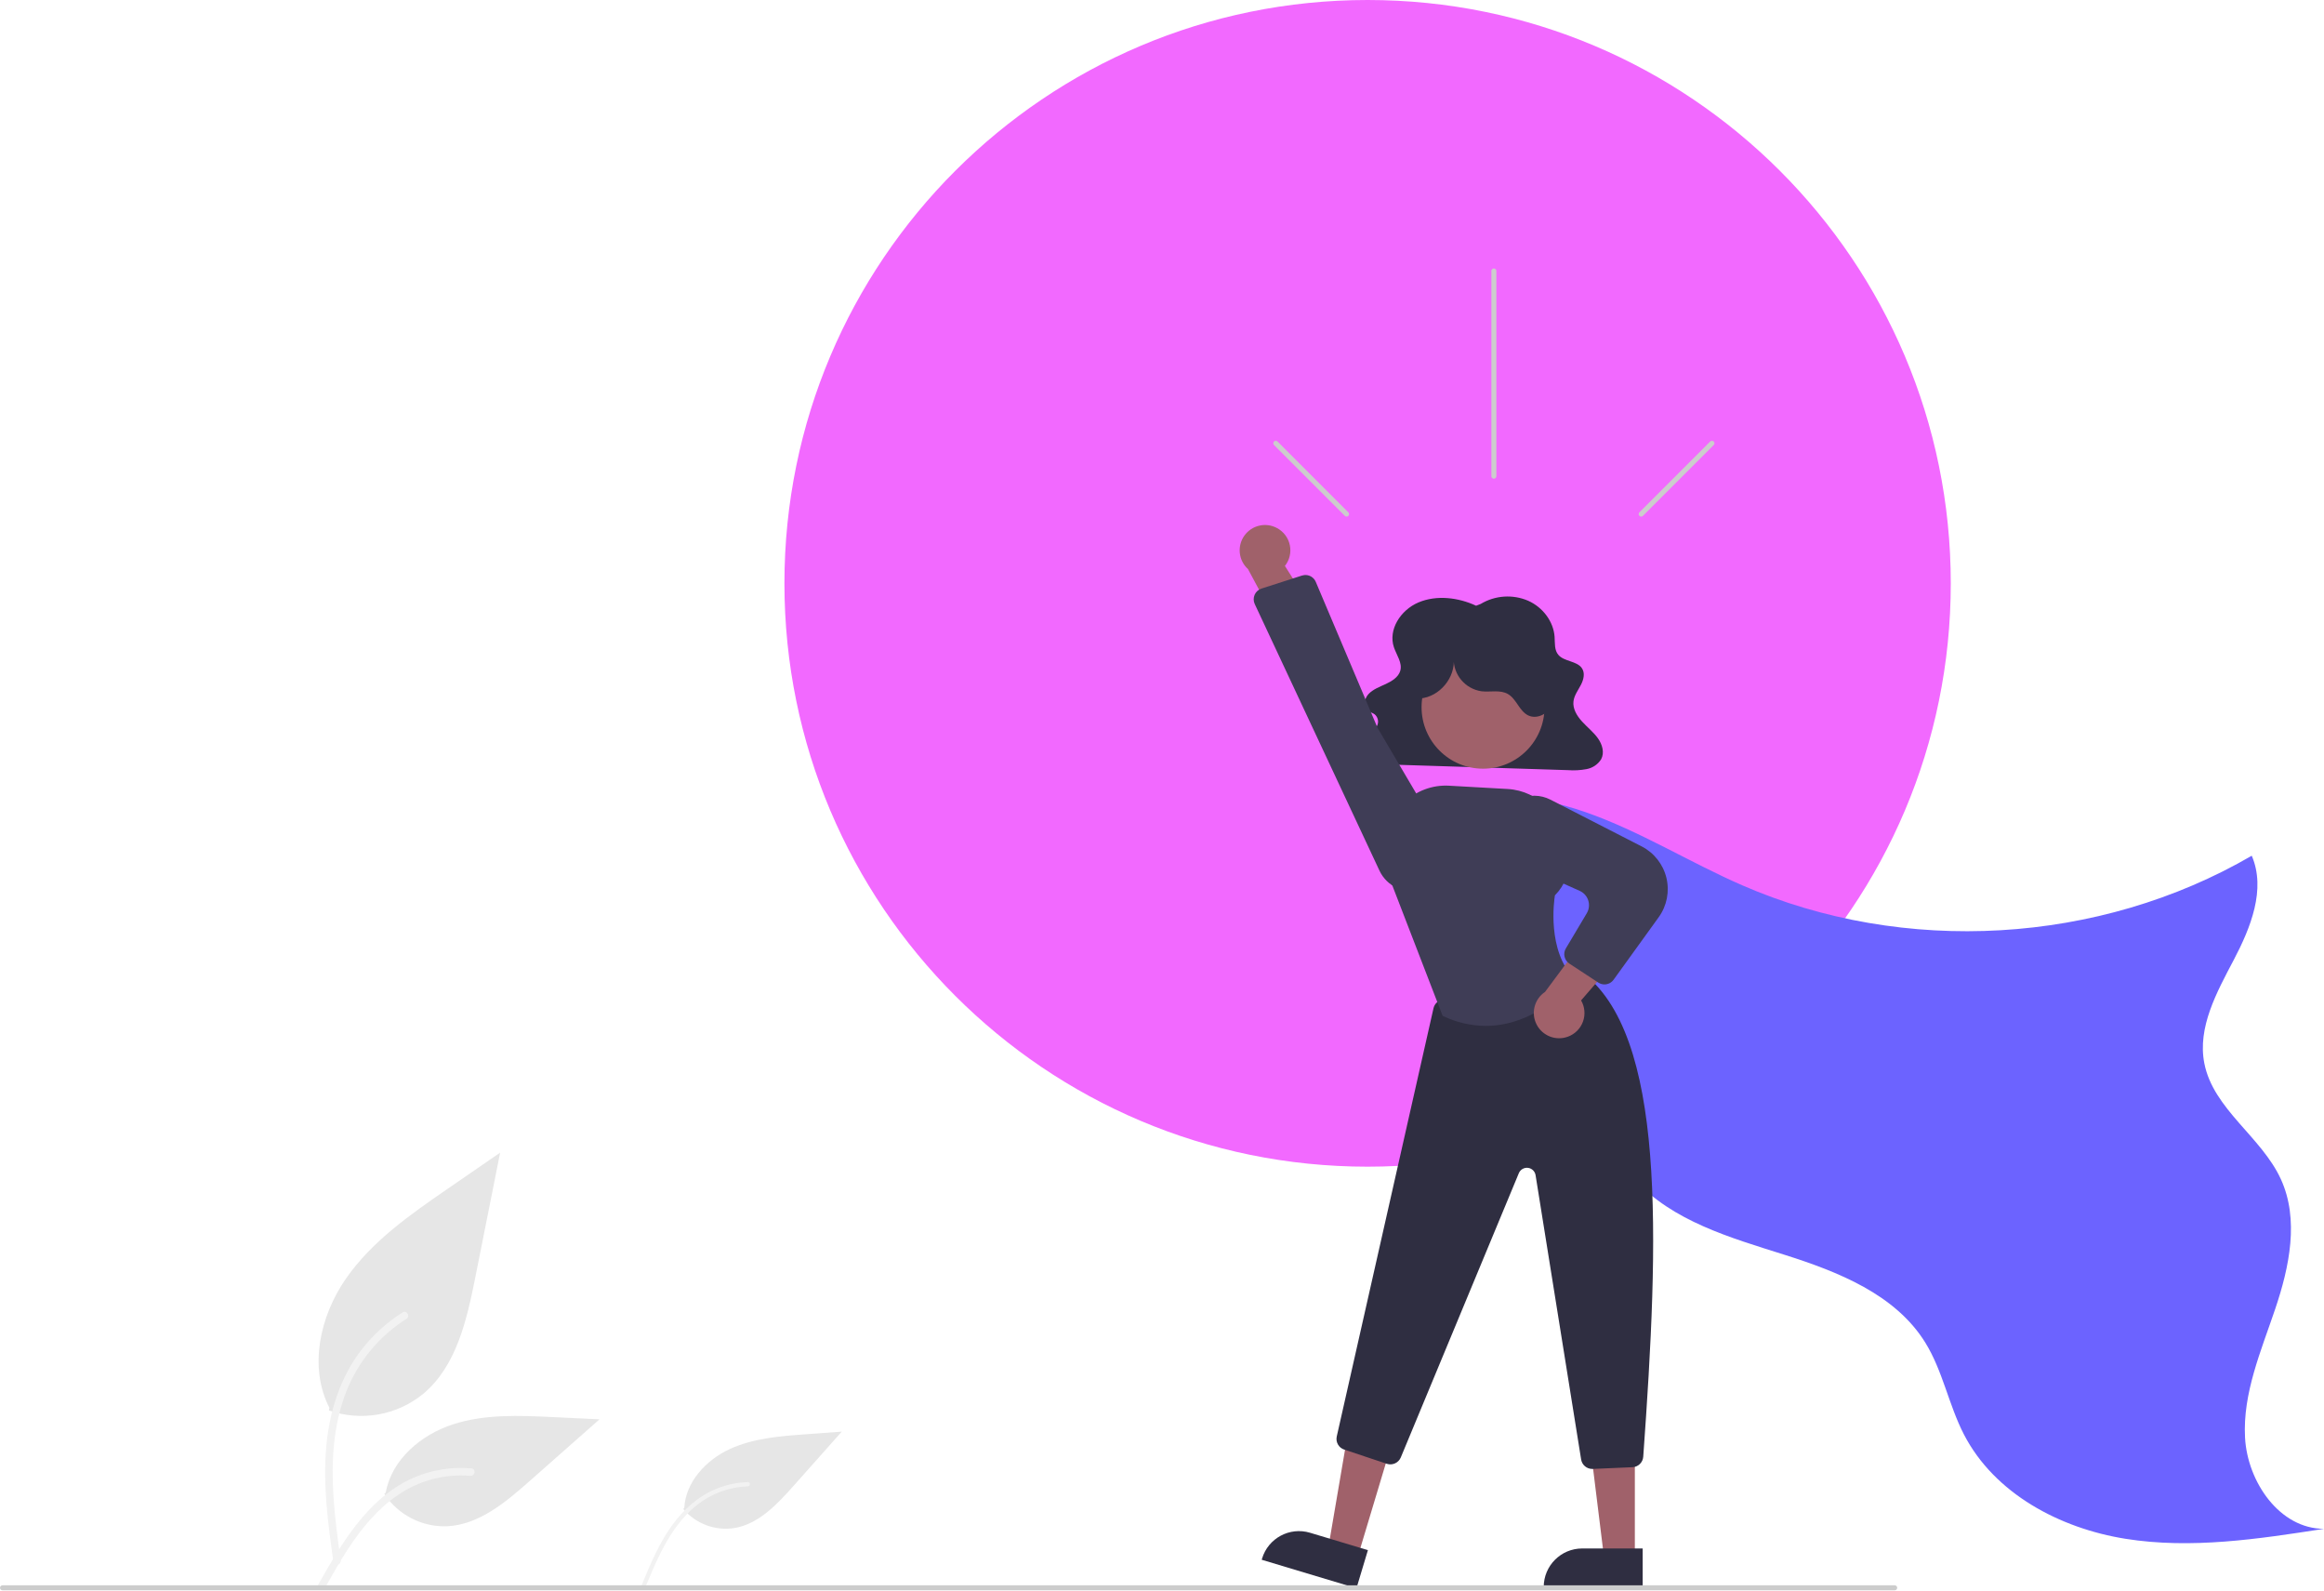
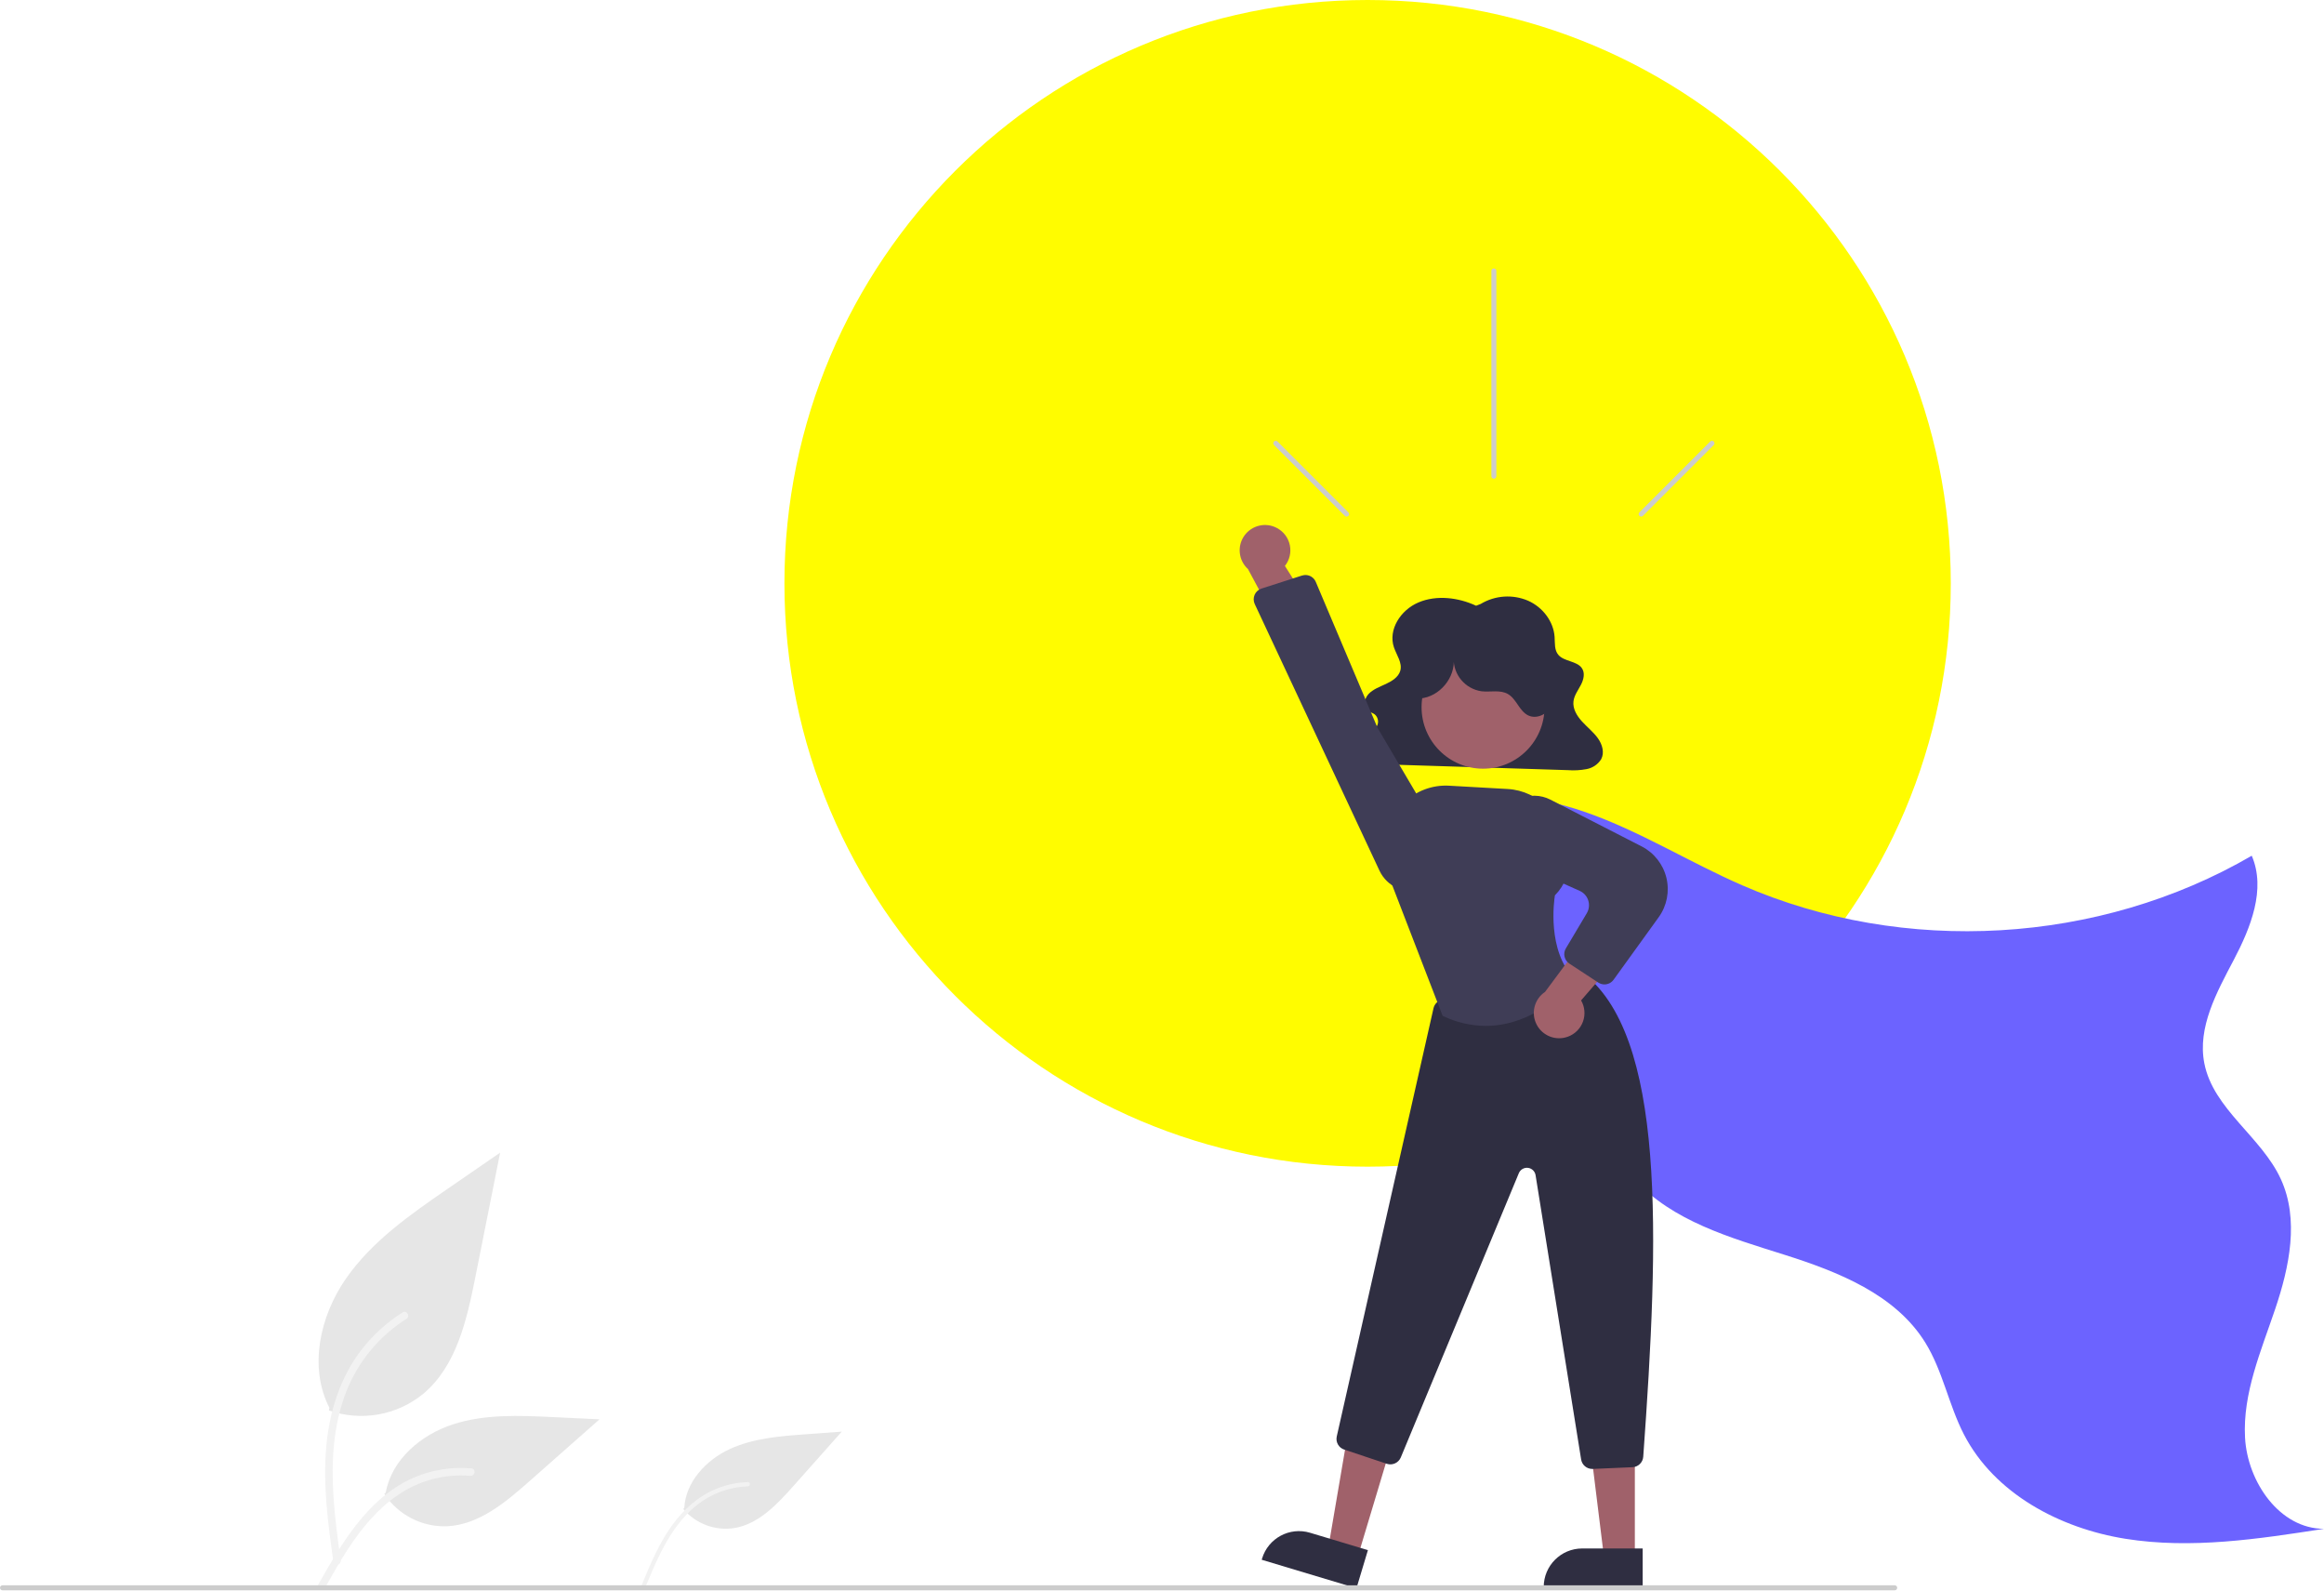
<svg xmlns="http://www.w3.org/2000/svg" data-name="Layer 1" width="928.526" height="635.213" viewBox="0 0 928.526 635.213">
-   <circle cx="546.409" cy="233" r="233" fill="#f269ff" />
+   <circle cx="546.409" cy="233" r="233" fill="#FFFC00" />
  <path d="M267.148,695.739a39.063,39.063,0,0,0,37.721-6.645c13.212-11.089,17.354-29.359,20.725-46.275l9.969-50.036-20.872,14.371c-15.01,10.335-30.357,21.001-40.75,35.971s-14.929,35.405-6.579,51.603" transform="translate(-135.7371 -132.3937)" fill="#e6e6e6" />
  <path d="M268.932,756.318c-2.112-15.387-4.285-30.973-2.803-46.525,1.316-13.812,5.53-27.303,14.109-38.364a63.82,63.82,0,0,1,16.374-14.837c1.637-1.034,3.144,1.561,1.514,2.59a60.672,60.672,0,0,0-23.999,28.956c-5.225,13.289-6.064,27.776-5.164,41.893.544,8.537,1.698,17.019,2.861,25.489a1.554,1.554,0,0,1-1.048,1.845,1.509,1.509,0,0,1-1.845-1.048Z" transform="translate(-135.7371 -132.3937)" fill="#f2f2f2" />
  <path d="M408.733,735.124a22.264,22.264,0,0,0,20.462,7.606c9.693-1.644,16.995-9.432,23.529-16.778l19.325-21.728L457.644,705.275c-10.359.755-20.98,1.575-30.405,5.94s-17.546,13.104-18.109,23.476" transform="translate(-135.7371 -132.3937)" fill="#e6e6e6" />
  <path d="M392.149,765.424c3.397-8.175,6.821-16.463,12.033-23.683,4.628-6.412,10.589-11.83,17.996-14.796a36.374,36.374,0,0,1,12.328-2.575c1.103-.036,1.096,1.674-.002,1.71a34.579,34.579,0,0,0-20.146,7.319c-6.4,5.028-10.988,11.909-14.615,19.11-2.193,4.354-4.071,8.857-5.94,13.357a.886.886,0,0,1-1.047.605.86.86,0,0,1-.605-1.047Z" transform="translate(-135.7371 -132.3937)" fill="#f2f2f2" />
  <path d="M289.28,729.089a28.755,28.755,0,0,0,25.055,12.931c12.683-.602,23.257-9.454,32.775-17.858l28.153-24.857L356.63,698.414c-13.4-.641-27.145-1.239-39.908,2.893s-24.533,14.077-26.867,27.287" transform="translate(-135.7371 -132.3937)" fill="#e6e6e6" />
  <path d="M262.962,765.163c10.168-17.991,21.961-37.986,43.035-44.377a48.022,48.022,0,0,1,18.101-1.869c1.922.166,1.442,3.128-.476,2.963a44.614,44.614,0,0,0-28.886,7.642c-8.145,5.544-14.487,13.252-19.854,21.425-3.288,5.007-6.233,10.226-9.178,15.438-.941,1.666-3.693.463-2.74-1.222Z" transform="translate(-135.7371 -132.3937)" fill="#f2f2f2" />
  <path d="M702.07,458.075c20.217-11.112,45.379-8.882,67.161-1.285s41.522,20.043,62.675,29.249c64.64,28.131,142.548,23.595,203.487-11.848,5.763,13.406-.419,28.74-7.211,41.656s-14.532,26.914-11.736,41.236c3.578,18.327,22.793,29.315,30.579,46.288,7.391,16.112,3.424,35.032-2.246,51.827s-13.028,33.715-12.065,51.415,13.823,36.416,31.549,36.43c-26.269,4.082-53.056,8.166-79.309,3.983s-52.369-18.068-64.558-41.693c-6.093-11.809-8.441-25.386-15.439-36.682-11.918-19.241-34.791-28.289-56.372-35.108s-44.676-13.388-59.871-30.162c-14.478-15.982-19.064-38.246-26.734-58.401a186.537,186.537,0,0,0-64.588-84.23" transform="translate(-135.7371 -132.3937)" fill="#6c63ff" />
  <path d="M725.495,374.338c-7.097-3.302-15.81-4.384-23.032-1.316s-12.145,10.932-9.809,17.891c1.059,3.155,3.47,6.258,2.531,9.445-.723,2.453-3.245,4.072-5.723,5.224s-5.187,2.12-6.978,4.062-2.165,5.285.073,6.791c.737.496,1.659.732,2.374,1.254a3.772,3.772,0,0,1,1.164,4.222,8.893,8.893,0,0,1-2.851,3.751c-2.541,2.191-5.898,4.698-5.109,7.809a5.478,5.478,0,0,0,3.697,3.458,18.367,18.367,0,0,0,5.427.716l74.966,2.362a28.422,28.422,0,0,0,7.402-.413,8.762,8.762,0,0,0,5.813-3.905c1.436-2.657.493-5.931-1.28-8.412s-4.282-4.439-6.355-6.717-3.769-5.123-3.404-8.067c.293-2.357,1.847-4.395,2.963-6.537s1.764-4.818.319-6.789c-2.037-2.777-6.927-2.526-9.243-5.113-1.748-1.953-1.41-4.763-1.584-7.281-.418-6.057-4.611-11.776-10.58-14.433a20.831,20.831,0,0,0-18.953,1.291Z" transform="translate(-135.7371 -132.3937)" fill="#2f2e41" />
  <polygon points="542.385 622.099 530.644 618.571 538.663 571.604 555.992 576.811 542.385 622.099" fill="#a0616a" />
  <path d="M677.697,766.774l-37.859-11.375.144-.479a15.386,15.386,0,0,1,19.163-10.309l.001 0,23.123,6.947Z" transform="translate(-135.7371 -132.3937)" fill="#2f2e41" />
  <polygon points="653.182 622.496 640.922 622.495 635.09 575.207 653.184 575.208 653.182 622.496" fill="#a0616a" />
  <path d="M792.045,766.774l-39.531-.001v-.5a15.386,15.386,0,0,1,15.386-15.386h.001l24.144.001Z" transform="translate(-135.7371 -132.3937)" fill="#2f2e41" />
  <path d="M771.9,719.123a4.5,4.5,0,0,1-4.441-3.788L749.256,601.781a3.5,3.5,0,0,0-6.688-.789L695.406,714.528a4.516,4.516,0,0,1-5.579,2.544L672.793,711.393a4.485,4.485,0,0,1-2.966-5.261L708.476,535.111a4.525,4.525,0,0,1,3.372-3.392L763.68,519.687a4.562,4.562,0,0,1,3.708.77c34.13,24.799,31.247,105.821,24.886,193.798a4.502,4.502,0,0,1-4.294,4.174l-15.882.691C772.032,719.122,771.966,719.123,771.9,719.123Z" transform="translate(-135.7371 -132.3937)" fill="#2f2e41" />
  <circle cx="592.532" cy="282.471" r="24.561" fill="#a0616a" />
  <path d="M729.329,542.162a39.899,39.899,0,0,1-17.024-3.935l-.183-.085-.073-.188-22.03-57.076-.419-9.917A23.773,23.773,0,0,1,714.692,446.22l23.388,1.317a23.787,23.787,0,0,1,22.437,23.61c.607,1.167,4.921,10.292-3.533,18.865-.316,1.952-3.273,22.247,7.887,33.407l.314.313-.274.349C764.732,524.309,750.399,542.159,729.329,542.162Z" transform="translate(-135.7371 -132.3937)" fill="#3f3d56" />
  <path d="M762.171,546.467a10.056,10.056,0,0,0,5.277-14.488l23.359-27.043-18.414-2.397-19.359,26.048a10.11,10.11,0,0,0,9.137,17.88Z" transform="translate(-135.7371 -132.3937)" fill="#a0616a" />
  <path d="M776.775,525.594a4.489,4.489,0,0,1-2.469-.74l-11.553-7.577a4.491,4.491,0,0,1-1.399-6.064l8.364-14.052a6.272,6.272,0,0,0-2.824-8.932l-24.028-10.772a14.324,14.324,0,0,1-8.112-15.915h0a14.241,14.241,0,0,1,20.432-9.754l36.452,18.679a19.177,19.177,0,0,1,6.805,28.289L780.424,523.725A4.489,4.489,0,0,1,776.775,525.594Z" transform="translate(-135.7371 -132.3937)" fill="#3f3d56" />
  <path d="M703.142,411.373c7.756-.623,14.196-8.371,13.39-16.111a13.009,13.009,0,0,0,11.141,13.246c3.558.392,7.458-.684,10.555,1.11,3.43,1.988,4.528,6.816,8.101,8.533,3.453,1.659,7.838-.604,9.543-4.033s1.287-7.55.157-11.21a31.652,31.652,0,0,0-52.69-12.975c-3.261,3.28-5.851,7.461-6.271,12.068s1.717,9.605,5.854,11.675Z" transform="translate(-135.7371 -132.3937)" fill="#2f2e41" />
  <path d="M646.001,343.338a10.056,10.056,0,0,1,3.105,15.104l19.159,30.165-18.567-.318-15.347-28.596a10.11,10.11,0,0,1,11.651-16.354Z" transform="translate(-135.7371 -132.3937)" fill="#a0616a" />
  <path d="M661.444,364.818l24.674,58.302,25.869,43.864a14.189,14.189,0,0,1-8.12,20.79h0a14.265,14.265,0,0,1-16.951-7.569L637.058,373.672a4.5,4.5,0,0,1,2.699-6.192l16.166-5.193a4.6,4.6,0,0,1,.942-.197A4.474,4.474,0,0,1,661.444,364.818Z" transform="translate(-135.7371 -132.3937)" fill="#3f3d56" />
  <path d="M892.737,767.606h-756a1,1,0,0,1,0-2h756a1,1,0,0,1,0,2Z" transform="translate(-135.7371 -132.3937)" fill="#ccc" />
  <path d="M733.595,240.606v82a1,1,0,1,1-2,0v-82a1,1,0,0,1,2,0Z" transform="translate(-135.7371 -132.3937)" fill="#ccc" />
  <path d="M820.421,310.171l-28.284,28.284a1,1,0,0,1-1.414-1.414l28.284-28.284a1,1,0,1,1,1.414,1.414Z" transform="translate(-135.7371 -132.3937)" fill="#ccc" />
  <path d="M644.77,310.171,673.054,338.456a1,1,0,0,0,1.414-1.414l-28.284-28.284a1,1,0,1,0-1.414,1.414Z" transform="translate(-135.7371 -132.3937)" fill="#ccc" />
</svg>
